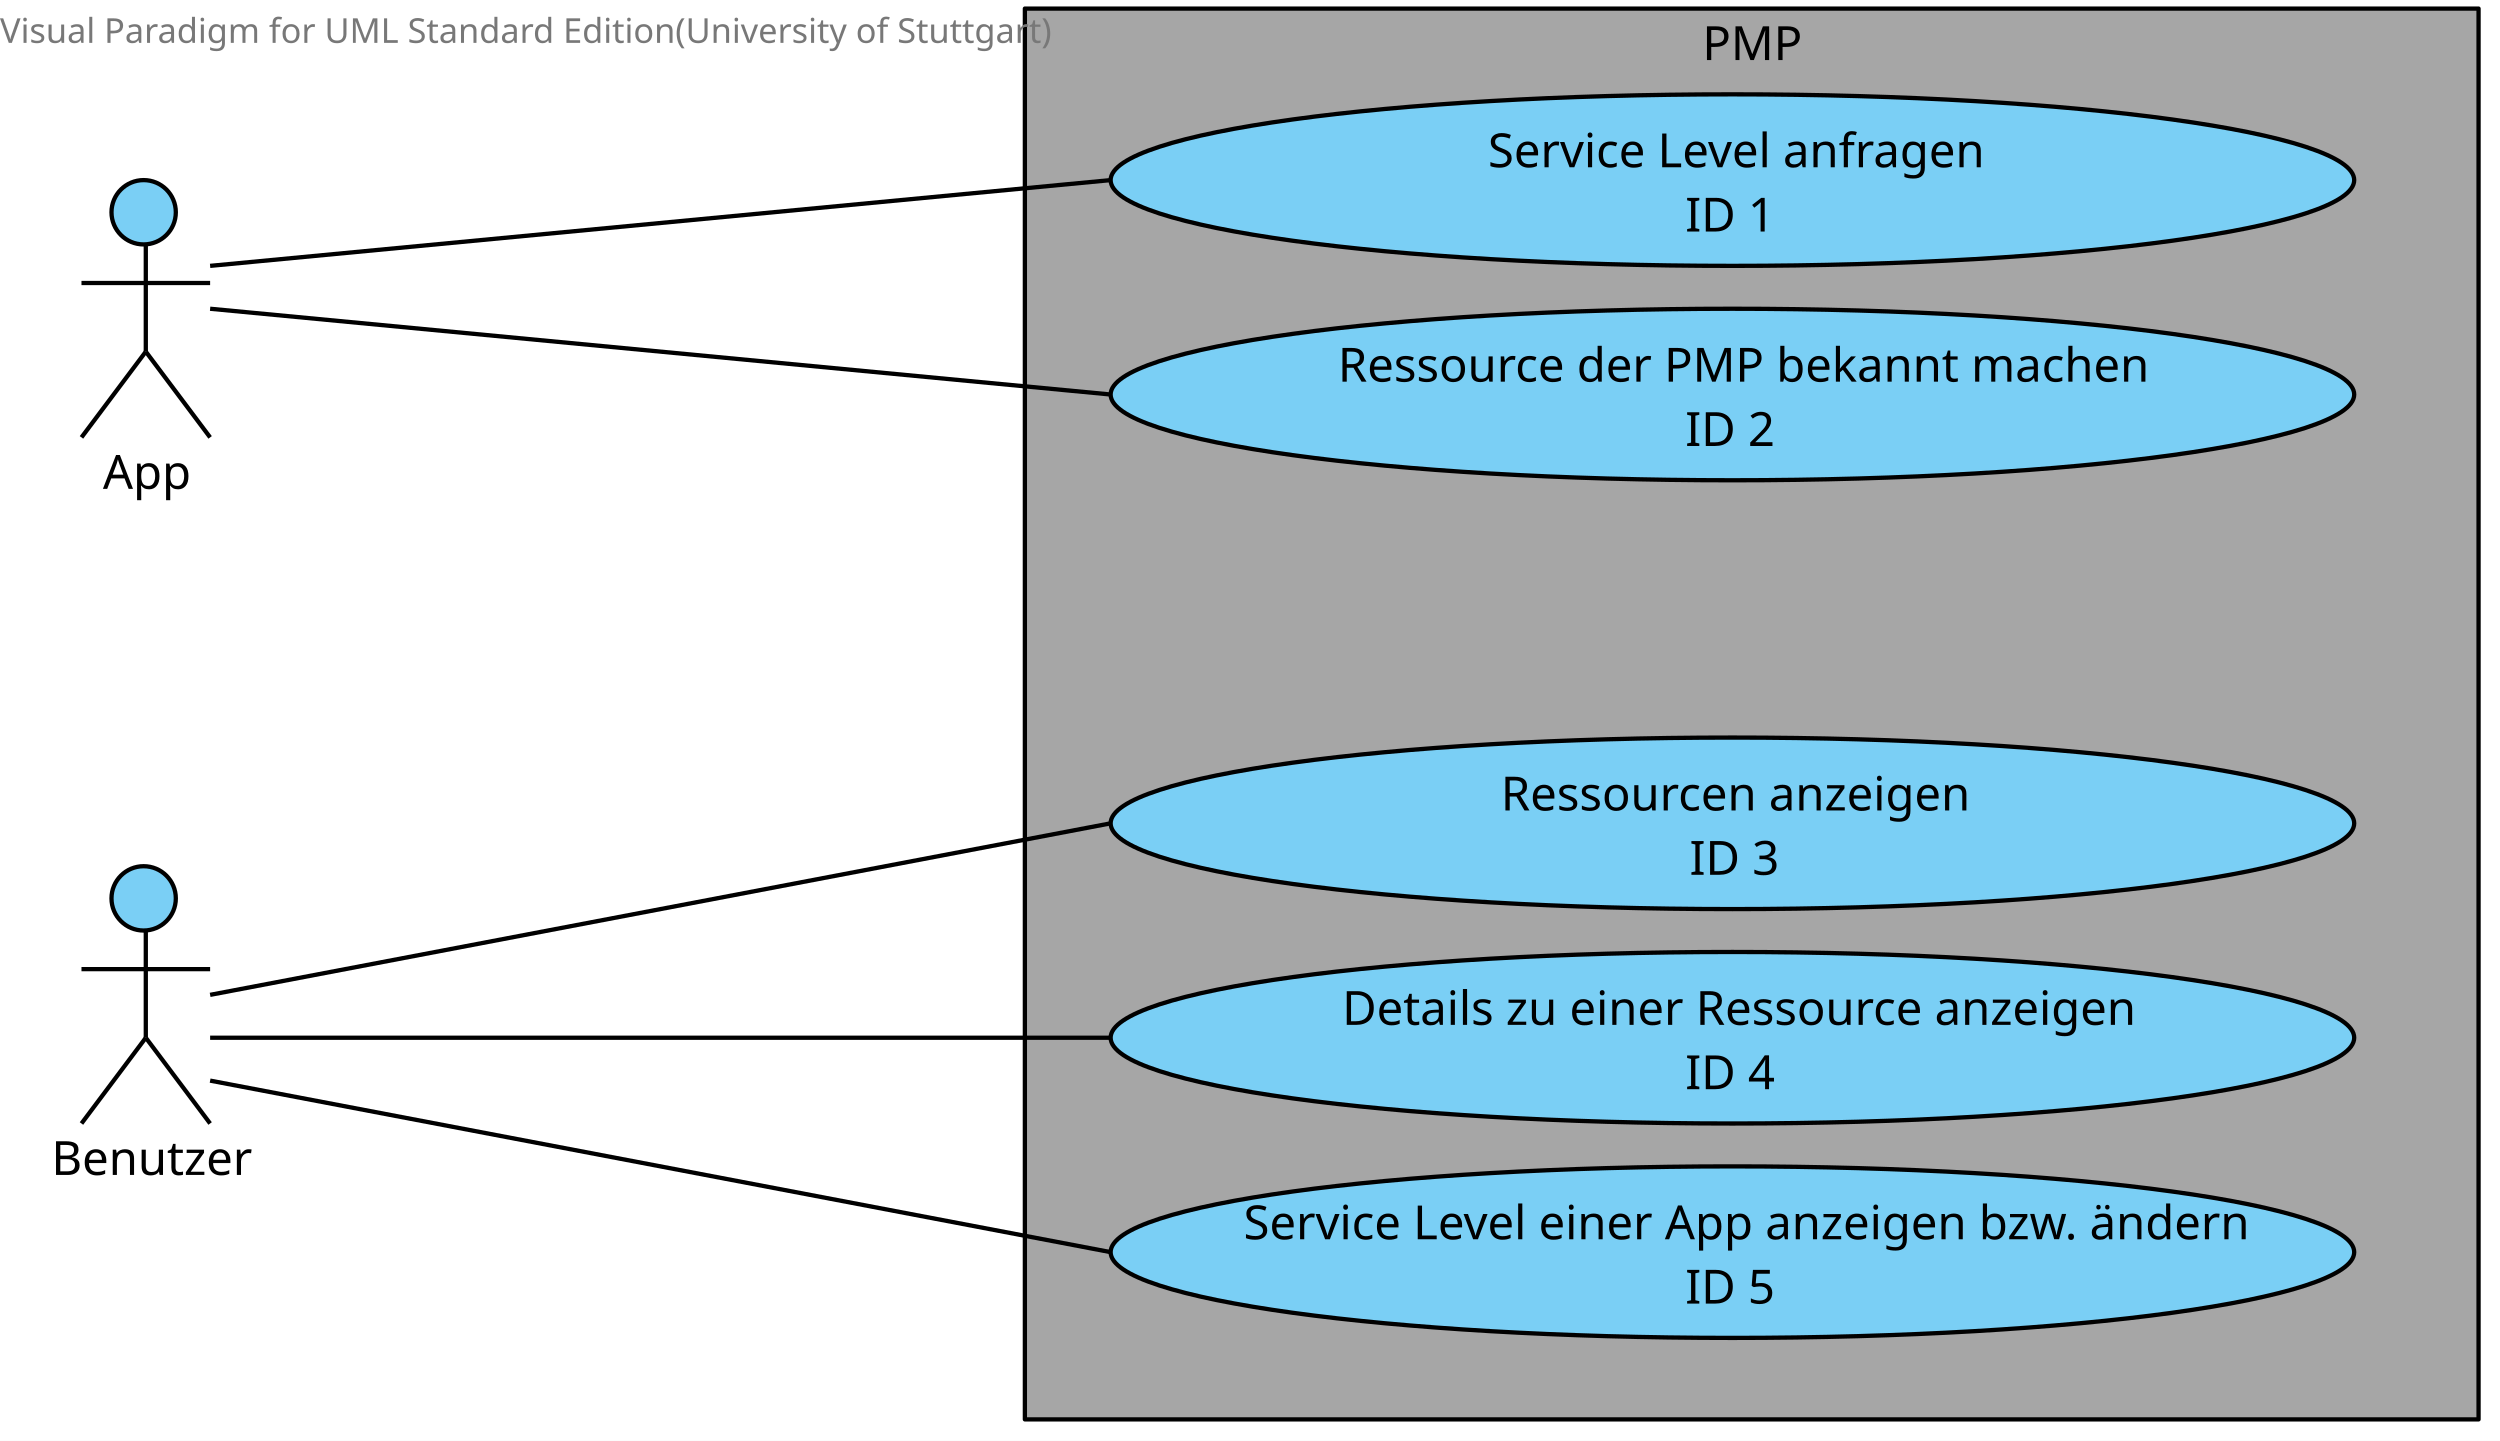
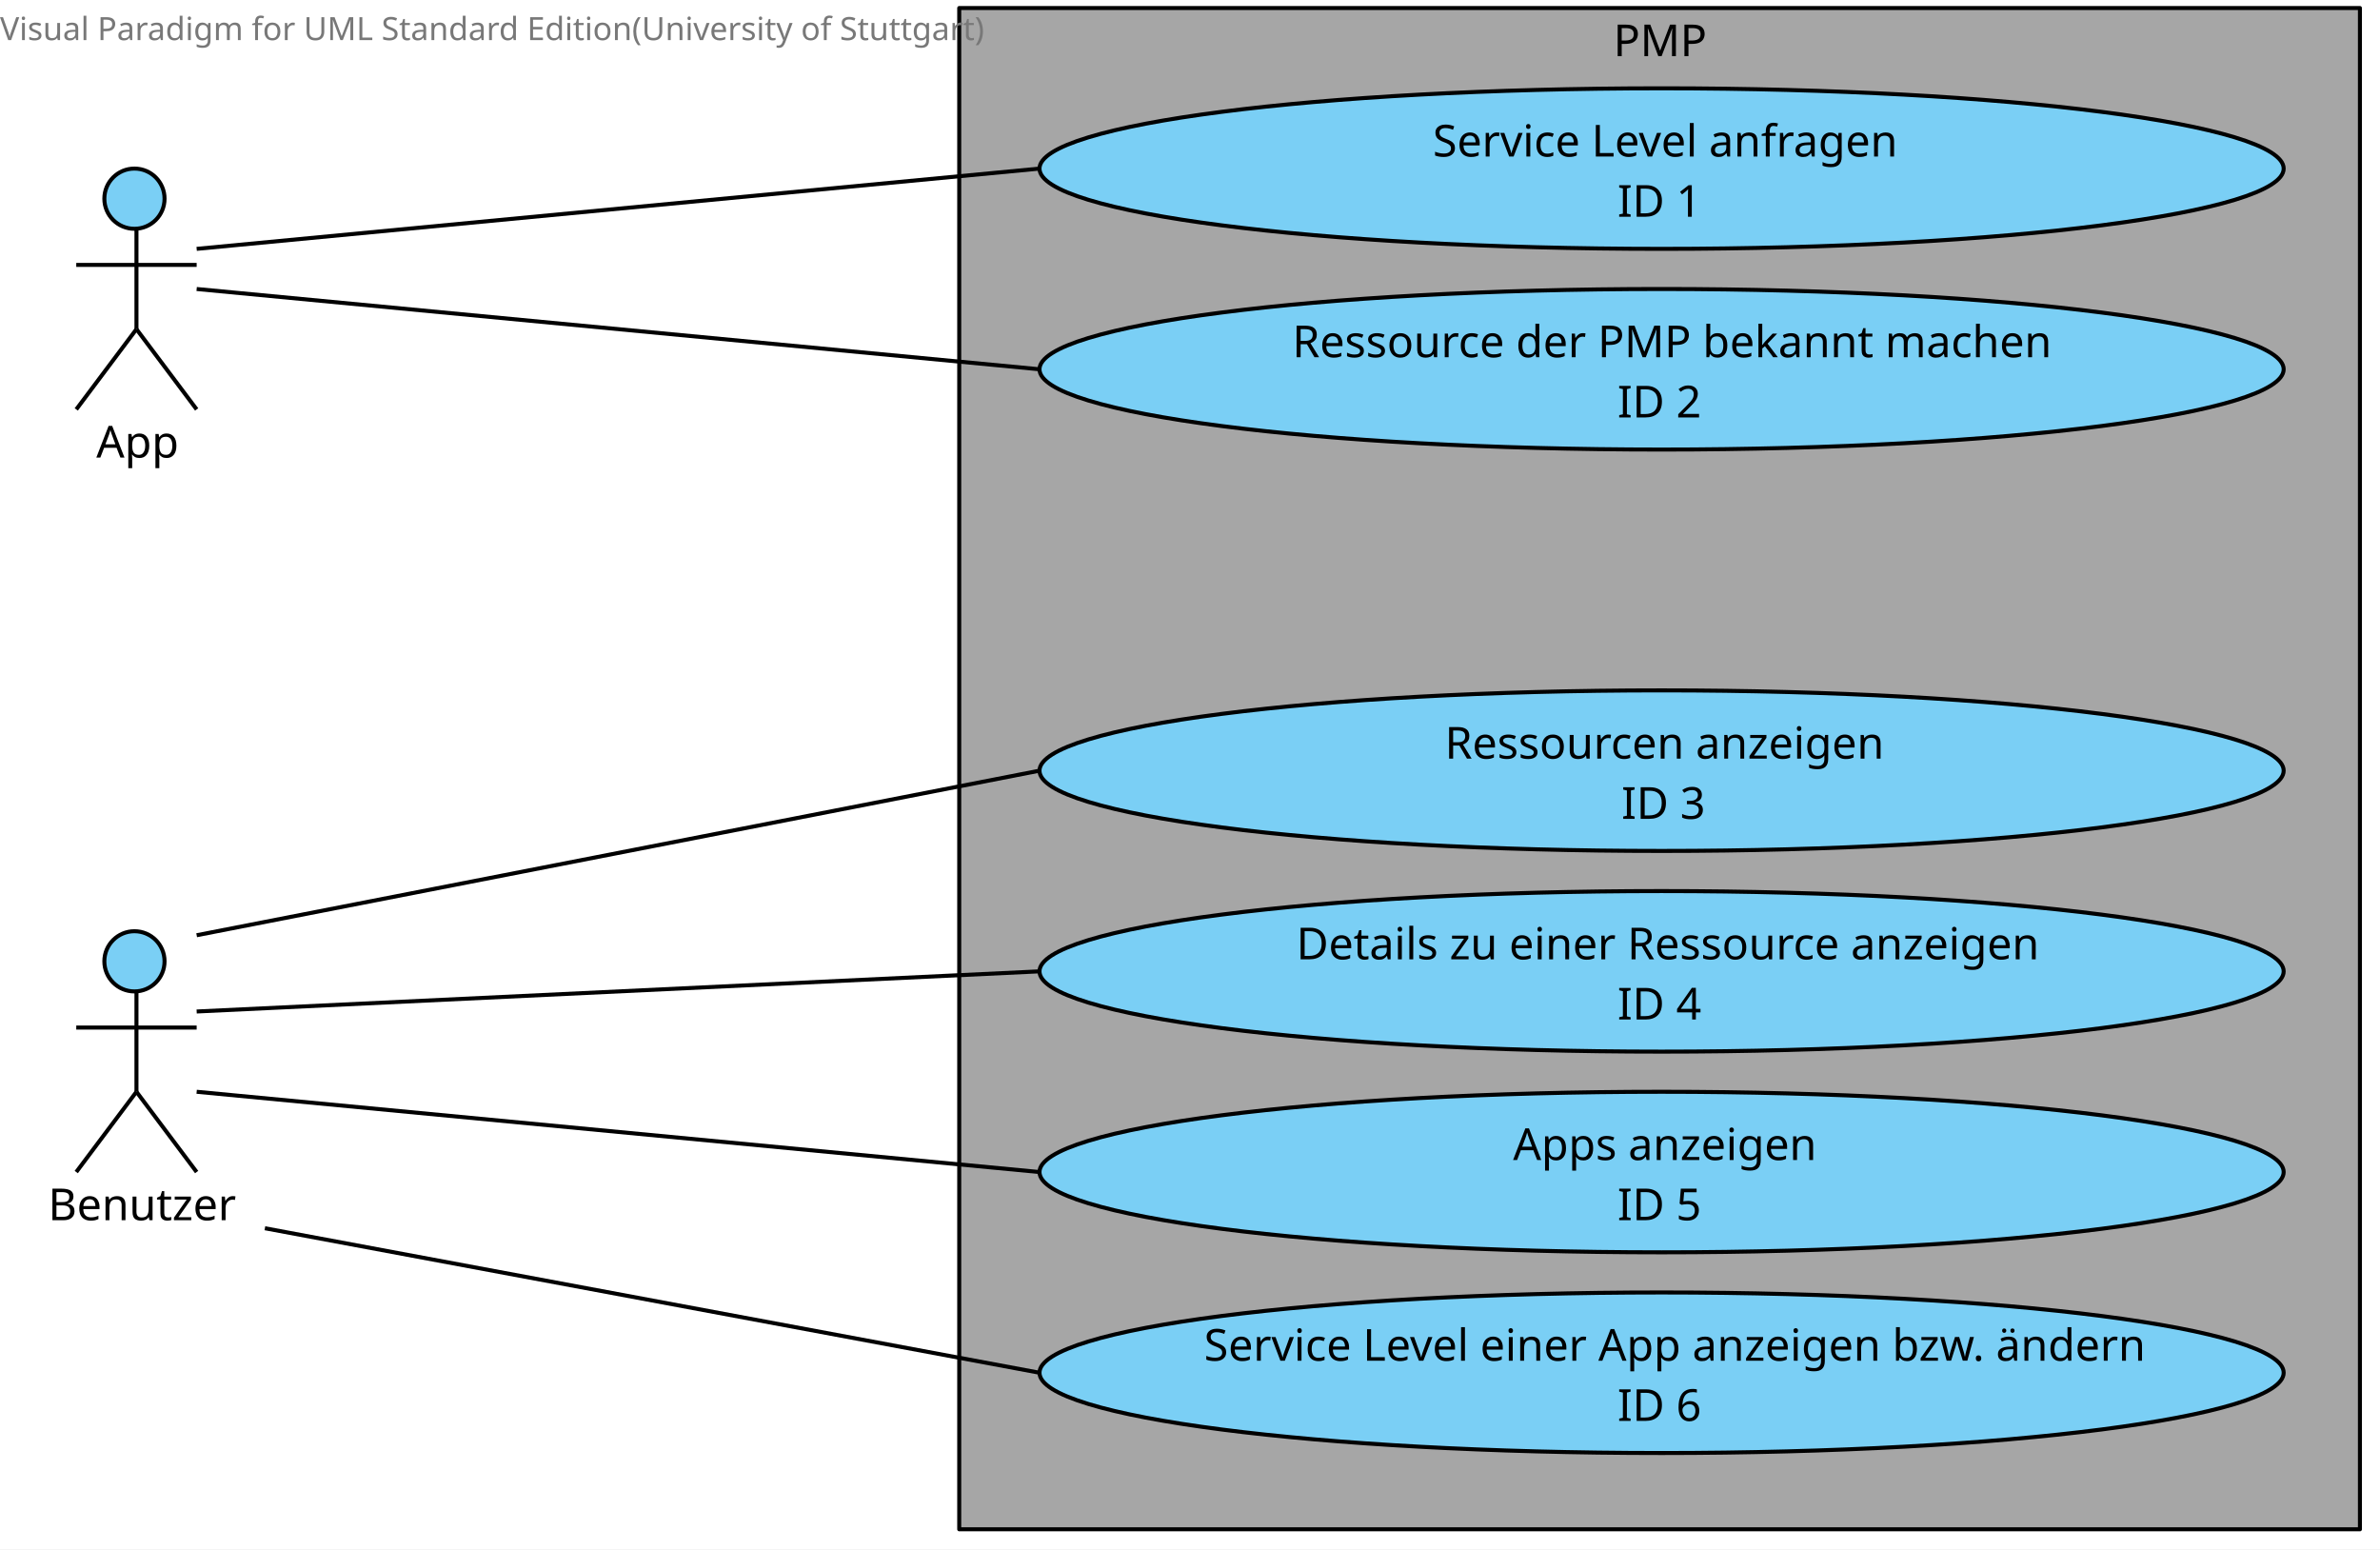
- <svg xmlns="http://www.w3.org/2000/svg" fill-opacity="0" color-rendering="auto" color-interpolation="auto" stroke="rgb(0,0,0)" text-rendering="auto" stroke-linecap="square" width="583" stroke-miterlimit="10" stroke-opacity="0" shape-rendering="auto" fill="rgb(0,0,0)" stroke-dasharray="none" font-weight="normal" stroke-width="1" height="336" font-family="'Dialog'" font-style="normal" stroke-linejoin="miter" font-size="12" stroke-dashoffset="0" image-rendering="auto">
+ <svg xmlns="http://www.w3.org/2000/svg" fill-opacity="0" color-rendering="auto" color-interpolation="auto" stroke="rgb(0,0,0)" text-rendering="auto" stroke-linecap="square" width="593" stroke-miterlimit="10" stroke-opacity="0" shape-rendering="auto" fill="rgb(0,0,0)" stroke-dasharray="none" font-weight="normal" stroke-width="1" height="386" font-family="'Dialog'" font-style="normal" stroke-linejoin="miter" font-size="12" stroke-dashoffset="0" image-rendering="auto">
  <defs id="genericDefs" />
  <g>
    <defs id="defs1">
      <clipPath clipPathUnits="userSpaceOnUse" id="clipPath1">
-         <path d="M-7 -7 L351 -7 L351 341 L-7 341 L-7 -7 Z" />
+         <path d="M-7 -7 L361 -7 L361 391 L-7 391 L-7 -7 Z" />
      </clipPath>
      <clipPath clipPathUnits="userSpaceOnUse" id="clipPath2">
        <path d="M-7 -7 L41 -7 L41 71 L-7 71 L-7 -7 Z" />
      </clipPath>
      <clipPath clipPathUnits="userSpaceOnUse" id="clipPath3">
-         <path d="M-7 -7 L301 -7 L301 51 L-7 51 L-7 -7 Z" />
+         <path d="M-7 -7 L321 -7 L321 51 L-7 51 L-7 -7 Z" />
      </clipPath>
      <clipPath clipPathUnits="userSpaceOnUse" id="clipPath4">
-         <path d="M-290 -40 L580 -40 L580 80 L-290 80 L-290 -40 Z" />
+         <path d="M-310 -40 L620 -40 L620 80 L-310 80 L-310 -40 Z" />
      </clipPath>
      <clipPath clipPathUnits="userSpaceOnUse" id="clipPath5">
-         <path d="M-340 -15 L680 -15 L680 30 L-340 30 L-340 -15 Z" />
+         <path d="M-350 -15 L700 -15 L700 30 L-350 30 L-350 -15 Z" />
      </clipPath>
      <clipPath clipPathUnits="userSpaceOnUse" id="clipPath6">
        <path d="M-40 -15 L80 -15 L80 30 L-40 30 L-40 -15 Z" />
      </clipPath>
      <clipPath clipPathUnits="userSpaceOnUse" id="clipPath7">
        <path d="M-64 -15 L128 -15 L128 30 L-64 30 L-64 -15 Z" />
      </clipPath>
      <clipPath clipPathUnits="userSpaceOnUse" id="clipPath8">
-         <path d="M0 0 L314 0 L314 144 L0 144 L0 0 Z" />
+         <path d="M0 0 L314 0 L314 145 L0 145 L0 0 Z" />
      </clipPath>
      <clipPath clipPathUnits="userSpaceOnUse" id="clipPath9">
        <path d="M0 0 L314 0 L314 124 L0 124 L0 0 Z" />
      </clipPath>
      <clipPath clipPathUnits="userSpaceOnUse" id="clipPath10">
-         <path d="M0 0 L314 0 L314 104 L0 104 L0 0 Z" />
+         <path d="M0 0 L297 0 L297 140 L0 140 L0 0 Z" />
+       </clipPath>
+       <clipPath clipPathUnits="userSpaceOnUse" id="clipPath11">
+         <path d="M0 0 L314 0 L314 114 L0 114 L0 0 Z" />
      </clipPath>
    </defs>
    <g fill="white" text-rendering="geometricPrecision" fill-opacity="1" stroke-opacity="1" stroke="white">
-       <rect x="0" width="583" height="336" y="0" stroke="none" />
+       <rect x="0" width="593" height="386" y="0" stroke="none" />
    </g>
    <g font-size="11" transform="translate(239,2)" fill-opacity="0.702" fill="rgb(128,128,128)" text-rendering="geometricPrecision" font-family="sans-serif" stroke="rgb(128,128,128)" stroke-opacity="0.702">
-       <rect x="0" width="339" height="329" y="0" clip-path="url(#clipPath1)" stroke="none" />
+       <rect x="0" width="349" height="379" y="0" clip-path="url(#clipPath1)" stroke="none" />
    </g>
    <g font-size="11" stroke-linecap="butt" transform="translate(239,2)" fill-opacity="1" fill="black" text-rendering="geometricPrecision" font-family="sans-serif" stroke-linejoin="round" stroke="black" stroke-opacity="1" stroke-miterlimit="0">
-       <rect fill="none" x="0" width="339" height="329" y="0" clip-path="url(#clipPath1)" />
+       <rect fill="none" x="0" width="349" height="379" y="0" clip-path="url(#clipPath1)" />
    </g>
-     <g font-size="11" transform="translate(19,202)" fill-opacity="1" fill="rgb(122,207,245)" text-rendering="geometricPrecision" font-family="sans-serif" stroke="rgb(122,207,245)" stroke-opacity="1">
+     <g font-size="11" transform="translate(19,232)" fill-opacity="1" fill="rgb(122,207,245)" text-rendering="geometricPrecision" font-family="sans-serif" stroke="rgb(122,207,245)" stroke-opacity="1">
      <circle r="7.5" clip-path="url(#clipPath2)" cx="14.5" cy="7.5" stroke="none" />
    </g>
-     <g font-size="11" stroke-linecap="butt" transform="translate(19,202)" fill-opacity="1" fill="black" text-rendering="geometricPrecision" font-family="sans-serif" stroke-linejoin="round" stroke="black" stroke-opacity="1" stroke-miterlimit="0">
+     <g font-size="11" stroke-linecap="butt" transform="translate(19,232)" fill-opacity="1" fill="black" text-rendering="geometricPrecision" font-family="sans-serif" stroke-linejoin="round" stroke="black" stroke-opacity="1" stroke-miterlimit="0">
      <circle fill="none" r="7.5" clip-path="url(#clipPath2)" cx="14.5" cy="7.5" />
      <line y2="40" fill="none" x1="15" clip-path="url(#clipPath2)" x2="15" y1="15" />
      <line y2="24" fill="none" x1="0" clip-path="url(#clipPath2)" x2="30" y1="24" />
      <line y2="60" fill="none" x1="15" clip-path="url(#clipPath2)" x2="0" y1="40" />
      <line y2="60" fill="none" x1="15" clip-path="url(#clipPath2)" x2="30" y1="40" />
    </g>
    <g font-size="11" transform="translate(19,42)" fill-opacity="1" fill="rgb(122,207,245)" text-rendering="geometricPrecision" font-family="sans-serif" stroke="rgb(122,207,245)" stroke-opacity="1">
      <circle r="7.5" clip-path="url(#clipPath2)" cx="14.5" cy="7.5" stroke="none" />
    </g>
    <g font-size="11" stroke-linecap="butt" transform="translate(19,42)" fill-opacity="1" fill="black" text-rendering="geometricPrecision" font-family="sans-serif" stroke-linejoin="round" stroke="black" stroke-opacity="1" stroke-miterlimit="0">
      <circle fill="none" r="7.5" clip-path="url(#clipPath2)" cx="14.5" cy="7.5" />
      <line y2="40" fill="none" x1="15" clip-path="url(#clipPath2)" x2="15" y1="15" />
      <line y2="24" fill="none" x1="0" clip-path="url(#clipPath2)" x2="30" y1="24" />
      <line y2="60" fill="none" x1="15" clip-path="url(#clipPath2)" x2="0" y1="40" />
      <line y2="60" fill="none" x1="15" clip-path="url(#clipPath2)" x2="30" y1="40" />
    </g>
+     <g font-size="11" transform="translate(259,322)" fill-opacity="1" fill="rgb(122,207,245)" text-rendering="geometricPrecision" font-family="sans-serif" stroke="rgb(122,207,245)" stroke-opacity="1">
+       <ellipse rx="155" ry="20" clip-path="url(#clipPath3)" cx="155" cy="20" stroke="none" />
+     </g>
+     <g font-size="11" stroke-linecap="butt" transform="translate(259,322)" fill-opacity="1" fill="black" text-rendering="geometricPrecision" font-family="sans-serif" stroke-linejoin="round" stroke="black" stroke-opacity="1" stroke-miterlimit="0">
+       <ellipse rx="155" fill="none" ry="20" clip-path="url(#clipPath3)" cx="155" cy="20" />
+     </g>
+     <g font-size="11" transform="translate(259,172)" fill-opacity="1" fill="rgb(122,207,245)" text-rendering="geometricPrecision" font-family="sans-serif" stroke="rgb(122,207,245)" stroke-opacity="1">
+       <ellipse rx="155" ry="20" clip-path="url(#clipPath3)" cx="155" cy="20" stroke="none" />
+     </g>
+     <g font-size="11" stroke-linecap="butt" transform="translate(259,172)" fill-opacity="1" fill="black" text-rendering="geometricPrecision" font-family="sans-serif" stroke-linejoin="round" stroke="black" stroke-opacity="1" stroke-miterlimit="0">
+       <ellipse rx="155" fill="none" ry="20" clip-path="url(#clipPath3)" cx="155" cy="20" />
+     </g>
+     <g font-size="11" transform="translate(259,22)" fill-opacity="1" fill="rgb(122,207,245)" text-rendering="geometricPrecision" font-family="sans-serif" stroke="rgb(122,207,245)" stroke-opacity="1">
+       <ellipse rx="155" ry="20" clip-path="url(#clipPath3)" cx="155" cy="20" stroke="none" />
+     </g>
+     <g font-size="11" stroke-linecap="butt" transform="translate(259,22)" fill-opacity="1" fill="black" text-rendering="geometricPrecision" font-family="sans-serif" stroke-linejoin="round" stroke="black" stroke-opacity="1" stroke-miterlimit="0">
+       <ellipse rx="155" fill="none" ry="20" clip-path="url(#clipPath3)" cx="155" cy="20" />
+     </g>
+     <g font-size="11" transform="translate(259,72)" fill-opacity="1" fill="rgb(122,207,245)" text-rendering="geometricPrecision" font-family="sans-serif" stroke="rgb(122,207,245)" stroke-opacity="1">
+       <ellipse rx="155" ry="20" clip-path="url(#clipPath3)" cx="155" cy="20" stroke="none" />
+     </g>
+     <g font-size="11" stroke-linecap="butt" transform="translate(259,72)" fill-opacity="1" fill="black" text-rendering="geometricPrecision" font-family="sans-serif" stroke-linejoin="round" stroke="black" stroke-opacity="1" stroke-miterlimit="0">
+       <ellipse rx="155" fill="none" ry="20" clip-path="url(#clipPath3)" cx="155" cy="20" />
+     </g>
+     <g font-size="11" transform="translate(259,222)" fill-opacity="1" fill="rgb(122,207,245)" text-rendering="geometricPrecision" font-family="sans-serif" stroke="rgb(122,207,245)" stroke-opacity="1">
+       <ellipse rx="155" ry="20" clip-path="url(#clipPath3)" cx="155" cy="20" stroke="none" />
+     </g>
+     <g font-size="11" stroke-linecap="butt" transform="translate(259,222)" fill-opacity="1" fill="black" text-rendering="geometricPrecision" font-family="sans-serif" stroke-linejoin="round" stroke="black" stroke-opacity="1" stroke-miterlimit="0">
+       <ellipse rx="155" fill="none" ry="20" clip-path="url(#clipPath3)" cx="155" cy="20" />
+     </g>
    <g font-size="11" transform="translate(259,272)" fill-opacity="1" fill="rgb(122,207,245)" text-rendering="geometricPrecision" font-family="sans-serif" stroke="rgb(122,207,245)" stroke-opacity="1">
-       <ellipse rx="145" ry="20" clip-path="url(#clipPath3)" cx="145" cy="20" stroke="none" />
+       <ellipse rx="155" ry="20" clip-path="url(#clipPath3)" cx="155" cy="20" stroke="none" />
    </g>
    <g font-size="11" stroke-linecap="butt" transform="translate(259,272)" fill-opacity="1" fill="black" text-rendering="geometricPrecision" font-family="sans-serif" stroke-linejoin="round" stroke="black" stroke-opacity="1" stroke-miterlimit="0">
-       <ellipse rx="145" fill="none" ry="20" clip-path="url(#clipPath3)" cx="145" cy="20" />
+       <ellipse rx="155" fill="none" ry="20" clip-path="url(#clipPath3)" cx="155" cy="20" />
    </g>
-     <g font-size="11" transform="translate(259,172)" fill-opacity="1" fill="rgb(122,207,245)" text-rendering="geometricPrecision" font-family="sans-serif" stroke="rgb(122,207,245)" stroke-opacity="1">
-       <ellipse rx="145" ry="20" clip-path="url(#clipPath3)" cx="145" cy="20" stroke="none" />
-     </g>
-     <g font-size="11" stroke-linecap="butt" transform="translate(259,172)" fill-opacity="1" fill="black" text-rendering="geometricPrecision" font-family="sans-serif" stroke-linejoin="round" stroke="black" stroke-opacity="1" stroke-miterlimit="0">
-       <ellipse rx="145" fill="none" ry="20" clip-path="url(#clipPath3)" cx="145" cy="20" />
-     </g>
-     <g font-size="11" transform="translate(259,22)" fill-opacity="1" fill="rgb(122,207,245)" text-rendering="geometricPrecision" font-family="sans-serif" stroke="rgb(122,207,245)" stroke-opacity="1">
-       <ellipse rx="145" ry="20" clip-path="url(#clipPath3)" cx="145" cy="20" stroke="none" />
-     </g>
-     <g font-size="11" stroke-linecap="butt" transform="translate(259,22)" fill-opacity="1" fill="black" text-rendering="geometricPrecision" font-family="sans-serif" stroke-linejoin="round" stroke="black" stroke-opacity="1" stroke-miterlimit="0">
-       <ellipse rx="145" fill="none" ry="20" clip-path="url(#clipPath3)" cx="145" cy="20" />
-     </g>
-     <g font-size="11" transform="translate(259,72)" fill-opacity="1" fill="rgb(122,207,245)" text-rendering="geometricPrecision" font-family="sans-serif" stroke="rgb(122,207,245)" stroke-opacity="1">
-       <ellipse rx="145" ry="20" clip-path="url(#clipPath3)" cx="145" cy="20" stroke="none" />
-     </g>
-     <g font-size="11" stroke-linecap="butt" transform="translate(259,72)" fill-opacity="1" fill="black" text-rendering="geometricPrecision" font-family="sans-serif" stroke-linejoin="round" stroke="black" stroke-opacity="1" stroke-miterlimit="0">
-       <ellipse rx="145" fill="none" ry="20" clip-path="url(#clipPath3)" cx="145" cy="20" />
-     </g>
-     <g font-size="11" transform="translate(259,222)" fill-opacity="1" fill="rgb(122,207,245)" text-rendering="geometricPrecision" font-family="sans-serif" stroke="rgb(122,207,245)" stroke-opacity="1">
-       <ellipse rx="145" ry="20" clip-path="url(#clipPath3)" cx="145" cy="20" stroke="none" />
-     </g>
-     <g font-size="11" stroke-linecap="butt" transform="translate(259,222)" fill-opacity="1" fill="black" text-rendering="geometricPrecision" font-family="sans-serif" stroke-linejoin="round" stroke="black" stroke-opacity="1" stroke-miterlimit="0">
-       <ellipse rx="145" fill="none" ry="20" clip-path="url(#clipPath3)" cx="145" cy="20" />
+     <g font-size="11" transform="translate(259,272)" fill-opacity="1" fill="black" text-rendering="geometricPrecision" font-family="sans-serif" stroke="black" stroke-opacity="1">
+       <text x="118" xml:space="preserve" y="17" clip-path="url(#clipPath4)" stroke="none">Apps anzeigen</text>
+       <text x="144" xml:space="preserve" y="32" clip-path="url(#clipPath4)" stroke="none">ID 5</text>
    </g>
    <g font-size="11" transform="translate(259,222)" fill-opacity="1" fill="black" text-rendering="geometricPrecision" font-family="sans-serif" stroke="black" stroke-opacity="1">
-       <text x="54" xml:space="preserve" y="17" clip-path="url(#clipPath4)" stroke="none">Details zu einer Ressource anzeigen</text>
-       <text x="134" xml:space="preserve" y="32" clip-path="url(#clipPath4)" stroke="none">ID 4</text>
+       <text x="64" xml:space="preserve" y="17" clip-path="url(#clipPath4)" stroke="none">Details zu einer Ressource anzeigen</text>
+       <text x="144" xml:space="preserve" y="32" clip-path="url(#clipPath4)" stroke="none">ID 4</text>
    </g>
    <g font-size="11" transform="translate(239,2)" fill-opacity="1" fill="black" text-rendering="geometricPrecision" font-family="sans-serif" stroke="black" stroke-opacity="1">
-       <text x="158" xml:space="preserve" y="12" clip-path="url(#clipPath5)" stroke="none">PMP</text>
+       <text x="163" xml:space="preserve" y="12" clip-path="url(#clipPath5)" stroke="none">PMP</text>
    </g>
    <g font-size="11" transform="translate(259,72)" fill-opacity="1" fill="black" text-rendering="geometricPrecision" font-family="sans-serif" stroke="black" stroke-opacity="1">
-       <text x="53" xml:space="preserve" y="17" clip-path="url(#clipPath4)" stroke="none">Ressource der PMP bekannt machen</text>
-       <text x="134" xml:space="preserve" y="32" clip-path="url(#clipPath4)" stroke="none">ID 2</text>
+       <text x="63" xml:space="preserve" y="17" clip-path="url(#clipPath4)" stroke="none">Ressource der PMP bekannt machen</text>
+       <text x="144" xml:space="preserve" y="32" clip-path="url(#clipPath4)" stroke="none">ID 2</text>
    </g>
    <g font-size="11" transform="translate(14,102)" fill-opacity="1" fill="black" text-rendering="geometricPrecision" font-family="sans-serif" stroke="black" stroke-opacity="1">
      <text x="10" xml:space="preserve" y="12" clip-path="url(#clipPath6)" stroke="none">App</text>
    </g>
    <g font-size="11" transform="translate(259,22)" fill-opacity="1" fill="black" text-rendering="geometricPrecision" font-family="sans-serif" stroke="black" stroke-opacity="1">
-       <text x="88" xml:space="preserve" y="17" clip-path="url(#clipPath4)" stroke="none">Service Level anfragen</text>
-       <text x="134" xml:space="preserve" y="32" clip-path="url(#clipPath4)" stroke="none">ID 1</text>
+       <text x="98" xml:space="preserve" y="17" clip-path="url(#clipPath4)" stroke="none">Service Level anfragen</text>
+       <text x="144" xml:space="preserve" y="32" clip-path="url(#clipPath4)" stroke="none">ID 1</text>
    </g>
    <g font-size="11" transform="translate(259,172)" fill-opacity="1" fill="black" text-rendering="geometricPrecision" font-family="sans-serif" stroke="black" stroke-opacity="1">
-       <text x="91" xml:space="preserve" y="17" clip-path="url(#clipPath4)" stroke="none">Ressourcen anzeigen</text>
-       <text x="135" xml:space="preserve" y="32" clip-path="url(#clipPath4)" stroke="none">ID 3</text>
+       <text x="101" xml:space="preserve" y="17" clip-path="url(#clipPath4)" stroke="none">Ressourcen anzeigen</text>
+       <text x="145" xml:space="preserve" y="32" clip-path="url(#clipPath4)" stroke="none">ID 3</text>
    </g>
-     <g font-size="11" transform="translate(259,272)" fill-opacity="1" fill="black" text-rendering="geometricPrecision" font-family="sans-serif" stroke="black" stroke-opacity="1">
-       <text x="31" xml:space="preserve" y="17" clip-path="url(#clipPath4)" stroke="none">Service Level einer App anzeigen bzw. ändern</text>
-       <text x="134" xml:space="preserve" y="32" clip-path="url(#clipPath4)" stroke="none">ID 5</text>
+     <g font-size="11" transform="translate(259,322)" fill-opacity="1" fill="black" text-rendering="geometricPrecision" font-family="sans-serif" stroke="black" stroke-opacity="1">
+       <text x="41" xml:space="preserve" y="17" clip-path="url(#clipPath4)" stroke="none">Service Level einer App anzeigen bzw. ändern</text>
+       <text x="144" xml:space="preserve" y="32" clip-path="url(#clipPath4)" stroke="none">ID 6</text>
    </g>
-     <g font-size="11" transform="translate(2,262)" fill-opacity="1" fill="black" text-rendering="geometricPrecision" font-family="sans-serif" stroke="black" stroke-opacity="1">
+     <g font-size="11" transform="translate(2,292)" fill-opacity="1" fill="black" text-rendering="geometricPrecision" font-family="sans-serif" stroke="black" stroke-opacity="1">
      <text x="10" xml:space="preserve" y="12" clip-path="url(#clipPath7)" stroke="none">Benutzer</text>
    </g>
    <g font-size="11" stroke-linecap="butt" transform="translate(-1,142)" fill-opacity="1" fill="black" text-rendering="geometricPrecision" font-family="sans-serif" stroke-linejoin="round" stroke="black" stroke-opacity="1">
-       <line y2="50" fill="none" x1="50" clip-path="url(#clipPath8)" x2="260" y1="90" />
+       <line y2="50" fill="none" x1="50" clip-path="url(#clipPath8)" x2="260" y1="91" />
    </g>
    <g font-size="11" stroke-linecap="butt" transform="translate(-1,-8)" fill-opacity="1" fill="black" text-rendering="geometricPrecision" font-family="sans-serif" stroke-linejoin="round" stroke="black" stroke-opacity="1">
      <line y2="50" fill="none" x1="50" clip-path="url(#clipPath9)" x2="260" y1="70" />
    </g>
-     <g font-size="11" stroke-linecap="butt" transform="translate(-1,202)" fill-opacity="1" fill="black" text-rendering="geometricPrecision" font-family="sans-serif" stroke-linejoin="round" stroke="black" stroke-opacity="1">
-       <line y2="90" fill="none" x1="50" clip-path="url(#clipPath8)" x2="260" y1="50" />
+     <g font-size="11" stroke-linecap="butt" transform="translate(16,256)" fill-opacity="1" fill="black" text-rendering="geometricPrecision" font-family="sans-serif" stroke-linejoin="round" stroke="black" stroke-opacity="1">
+       <line y2="86" fill="none" x1="50" clip-path="url(#clipPath10)" x2="243" y1="50" />
    </g>
    <g font-size="11" stroke-linecap="butt" transform="translate(-1,22)" fill-opacity="1" fill="black" text-rendering="geometricPrecision" font-family="sans-serif" stroke-linejoin="round" stroke="black" stroke-opacity="1">
      <line y2="70" fill="none" x1="50" clip-path="url(#clipPath9)" x2="260" y1="50" />
    </g>
    <g font-size="11" stroke-linecap="butt" transform="translate(-1,192)" fill-opacity="1" fill="black" text-rendering="geometricPrecision" font-family="sans-serif" stroke-linejoin="round" stroke="black" stroke-opacity="1">
-       <line y2="50" fill="none" x1="50" clip-path="url(#clipPath10)" x2="260" y1="50" />
+       <line y2="50" fill="none" x1="50" clip-path="url(#clipPath11)" x2="260" y1="60" />
+     </g>
+     <g font-size="11" stroke-linecap="butt" transform="translate(-1,222)" fill-opacity="1" fill="black" text-rendering="geometricPrecision" font-family="sans-serif" stroke-linejoin="round" stroke="black" stroke-opacity="1">
+       <line y2="70" fill="none" x1="50" clip-path="url(#clipPath9)" x2="260" y1="50" />
    </g>
    <g fill="rgb(120,120,120)" text-rendering="geometricPrecision" fill-opacity="1" font-size="8" stroke-opacity="1" stroke="rgb(120,120,120)">
      <text x="0" xml:space="preserve" y="10" stroke="none">Visual Paradigm for UML Standard Edition(University of Stuttgart)</text>
    </g>
  </g>
</svg>
